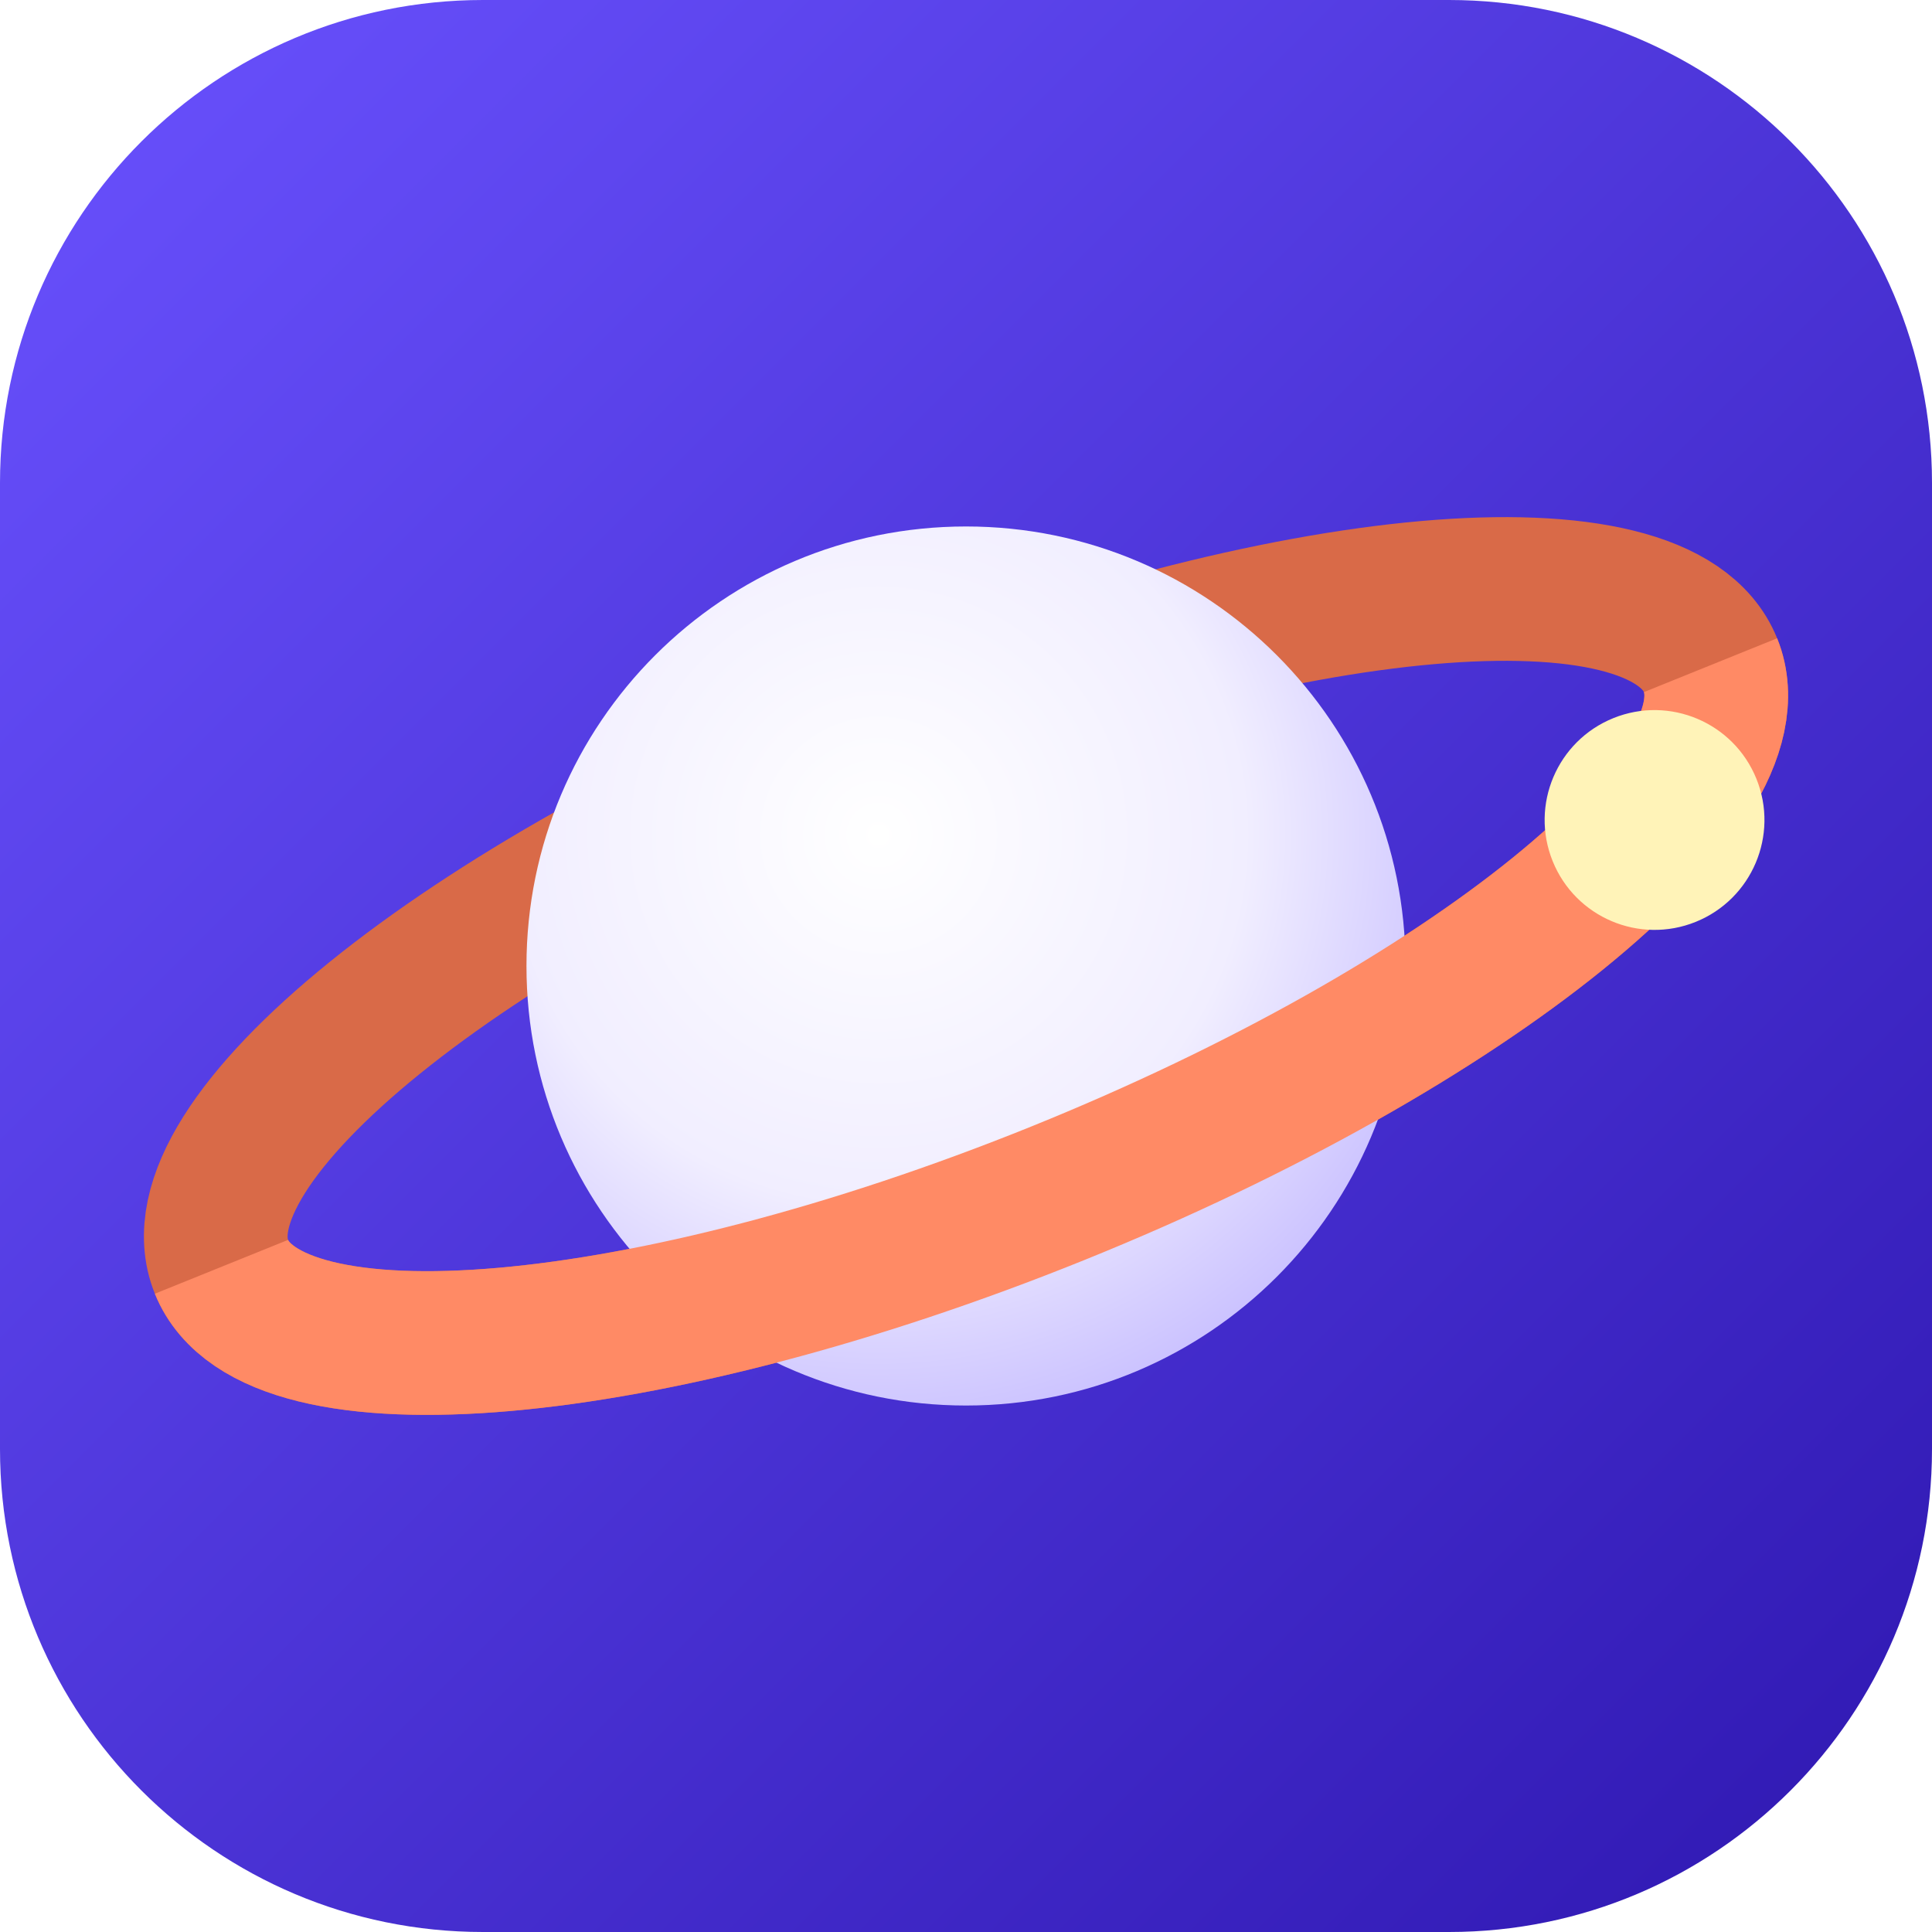
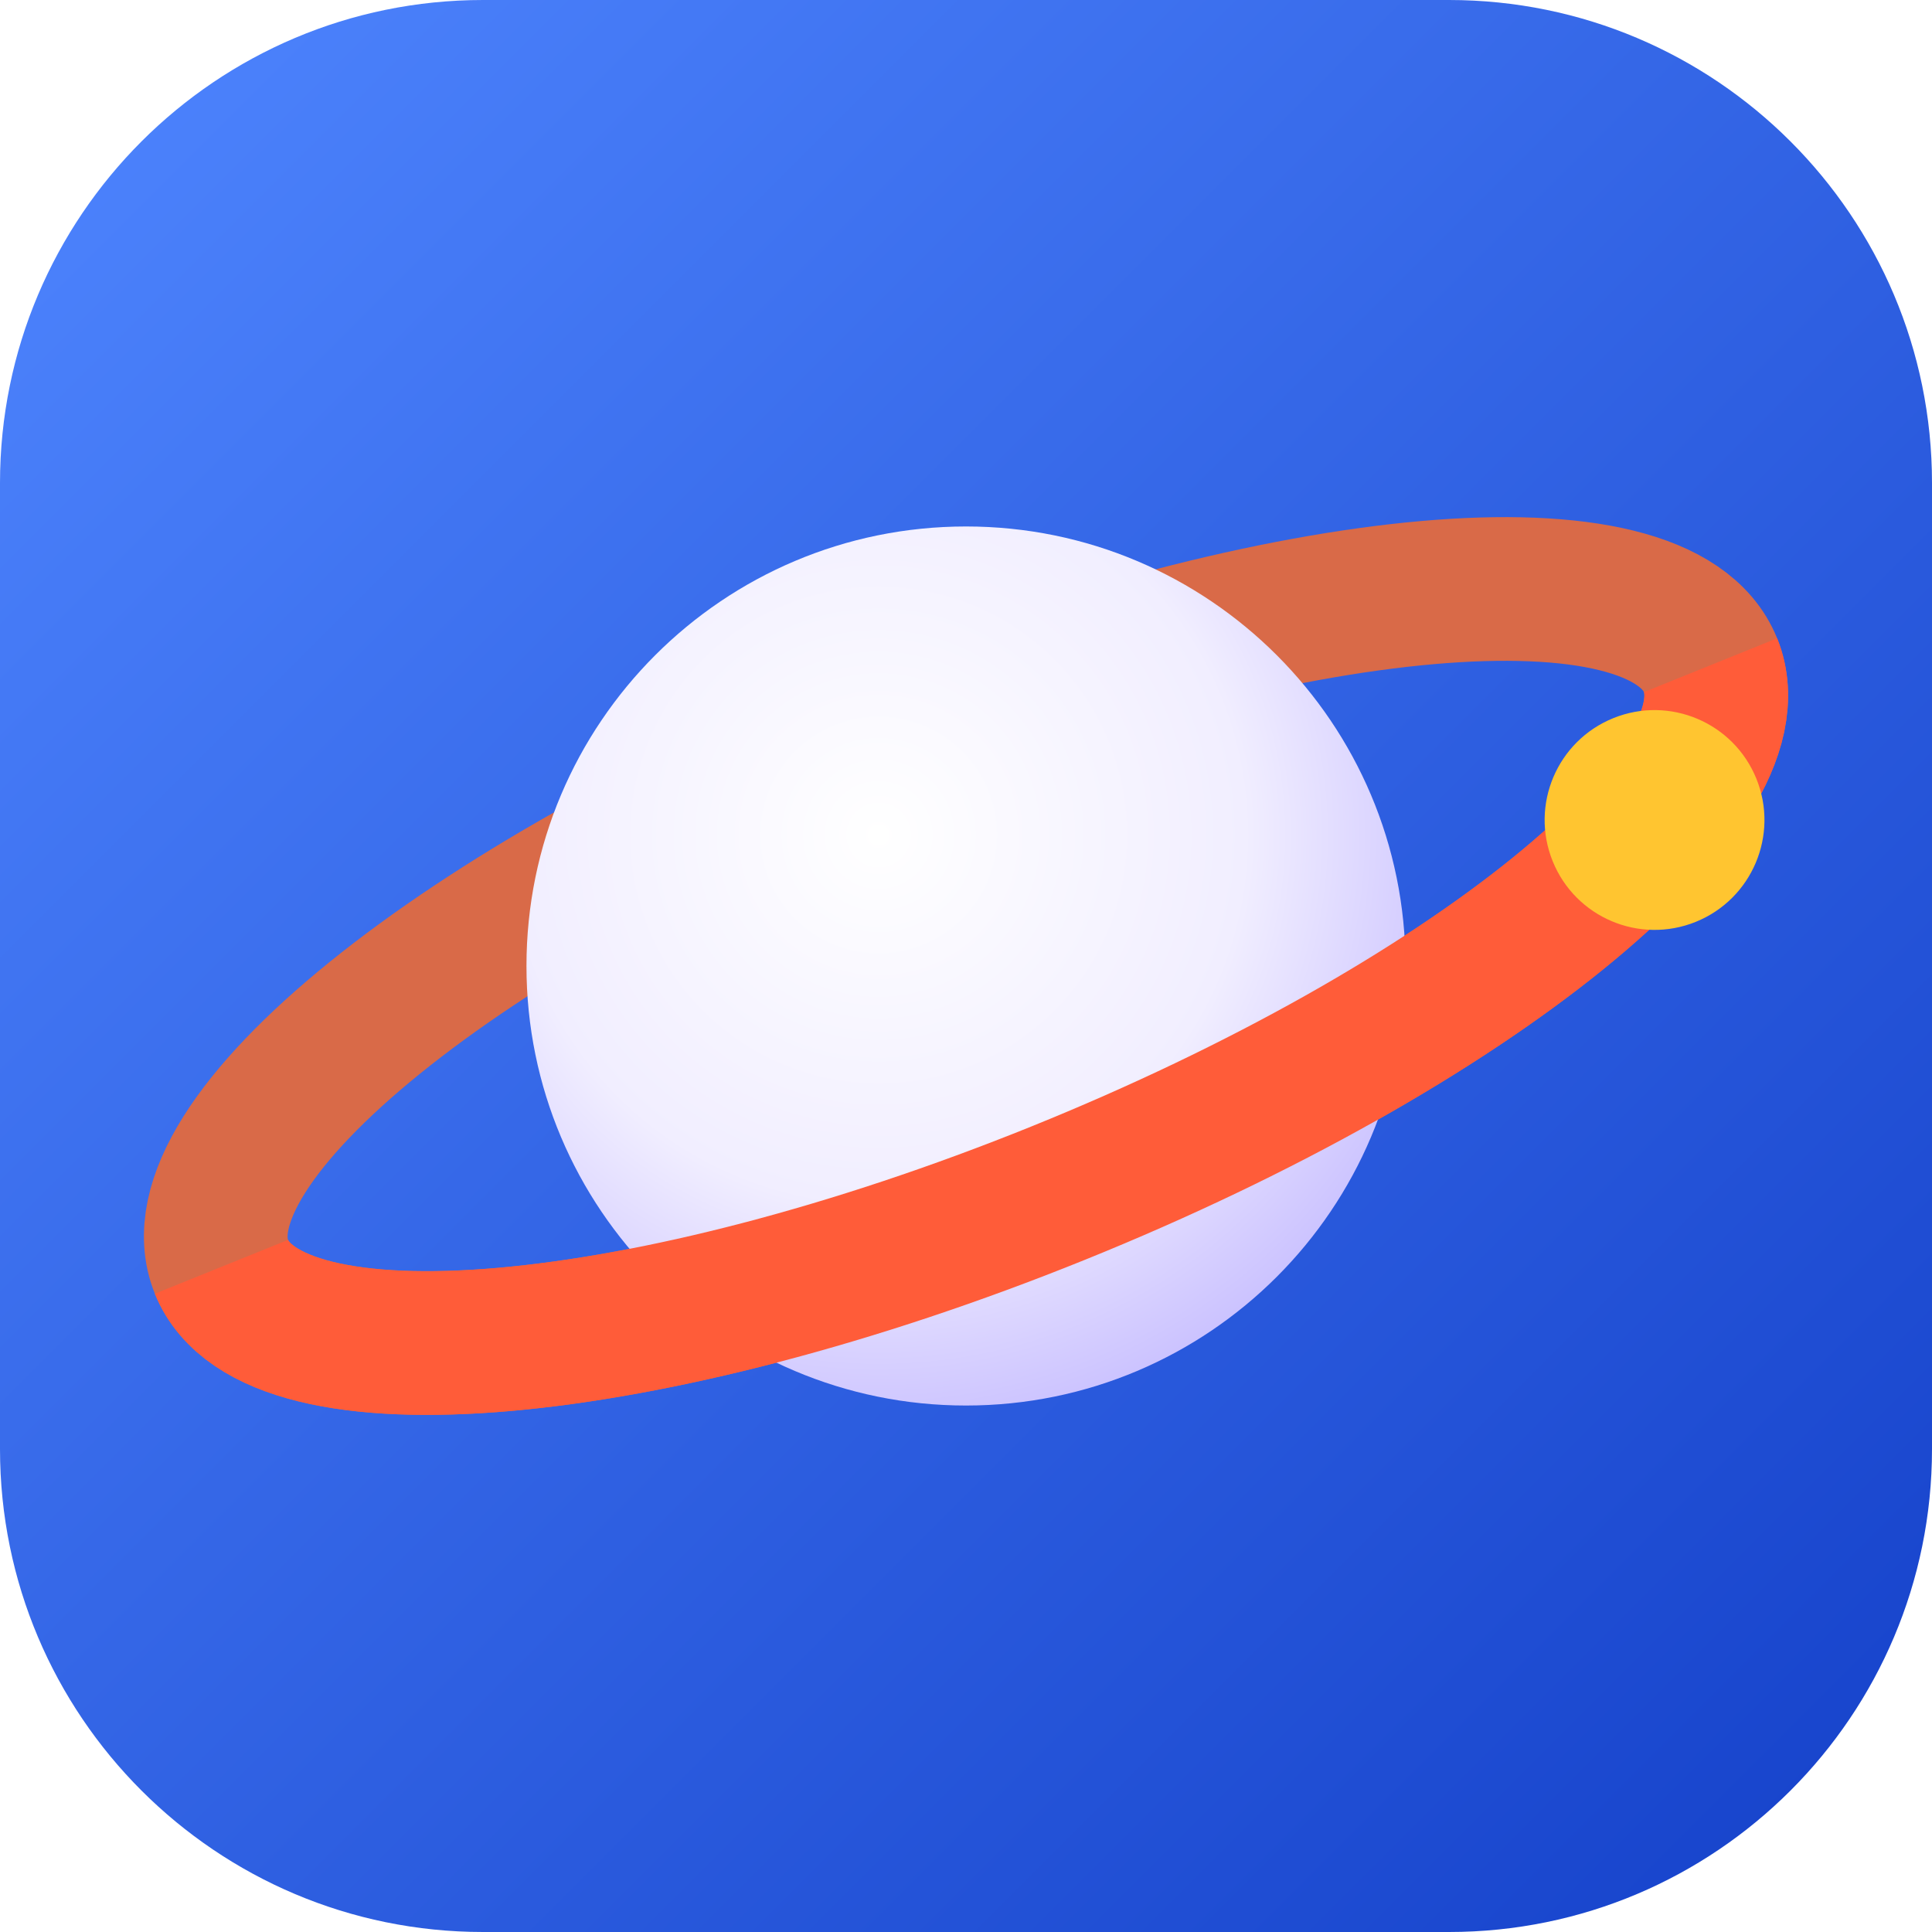
<svg xmlns="http://www.w3.org/2000/svg" viewBox="0 0 512 512">
  <defs>
    <linearGradient id="f-bg" x1="0" y1="0" x2="1" y2="1">
-       <stop offset="0" stop-color="#6A52FF" />
-       <stop offset="1" stop-color="#2E17B0" />
+       <stop offset="0" stop-color="#4F86FF" />
+       <stop offset="1" stop-color="#1440C9" />
    </linearGradient>
  </defs>
  <rect width="512" height="512" rx="128" fill="url(#f-bg)" />
  <g transform="translate(256 256) scale(1.12) translate(-256 -256)">
    <defs>
      <clipPath id="f-front">
        <rect x="0" y="256" width="512" height="256" />
      </clipPath>
      <radialGradient id="f-planet" cx="40%" cy="35%" r="70%">
        <stop offset="0" stop-color="#FFFFFF" />
        <stop offset=".6" stop-color="#F1EEFF" />
        <stop offset="1" stop-color="#C9C0FF" />
      </radialGradient>
    </defs>
    <g transform="rotate(-22 256 256)">
      <ellipse cx="256" cy="256" rx="190" ry="58" fill="none" stroke="#D96A48" stroke-width="34" />
    </g>
    <circle cx="256" cy="256" r="104" fill="url(#f-planet)" />
    <g transform="rotate(-22 256 256)">
-       <ellipse cx="256" cy="256" rx="190" ry="58" fill="none" stroke="#FF8A65" stroke-width="34" clip-path="url(#f-front)" />
-       <circle cx="420" cy="285" r="26" fill="#FFF3B8" />
+       <ellipse cx="256" cy="256" rx="190" ry="58" fill="none" stroke="#FF5C39" stroke-width="34" clip-path="url(#f-front)" />
+       <circle cx="420" cy="285" r="26" fill="#FFC530" />
    </g>
  </g>
</svg>
